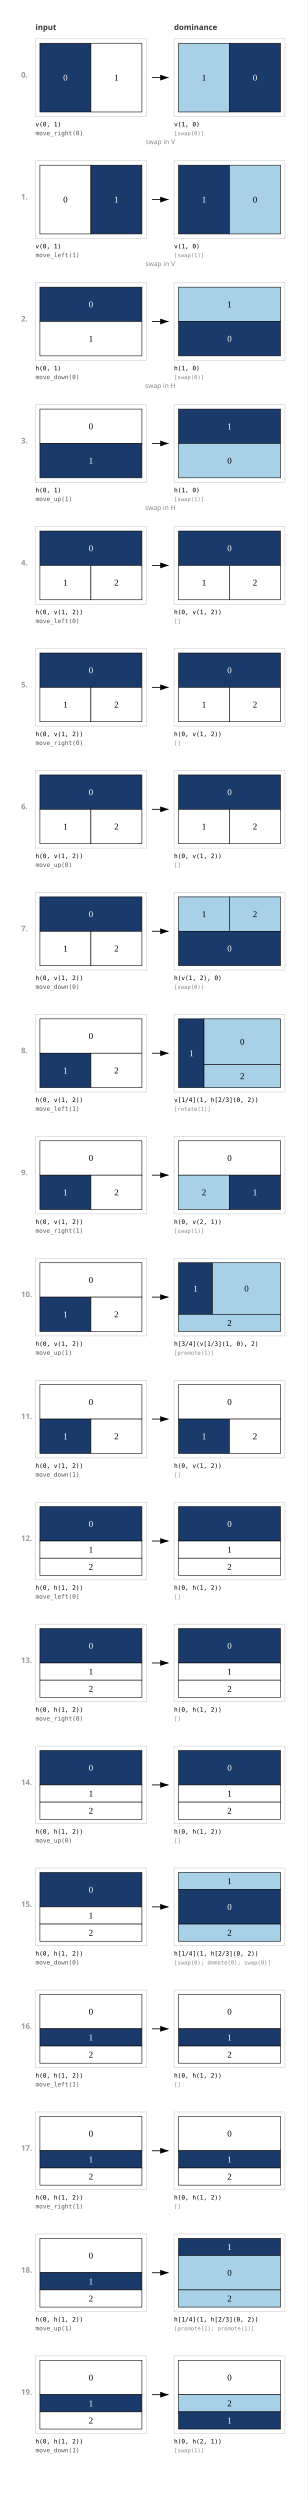
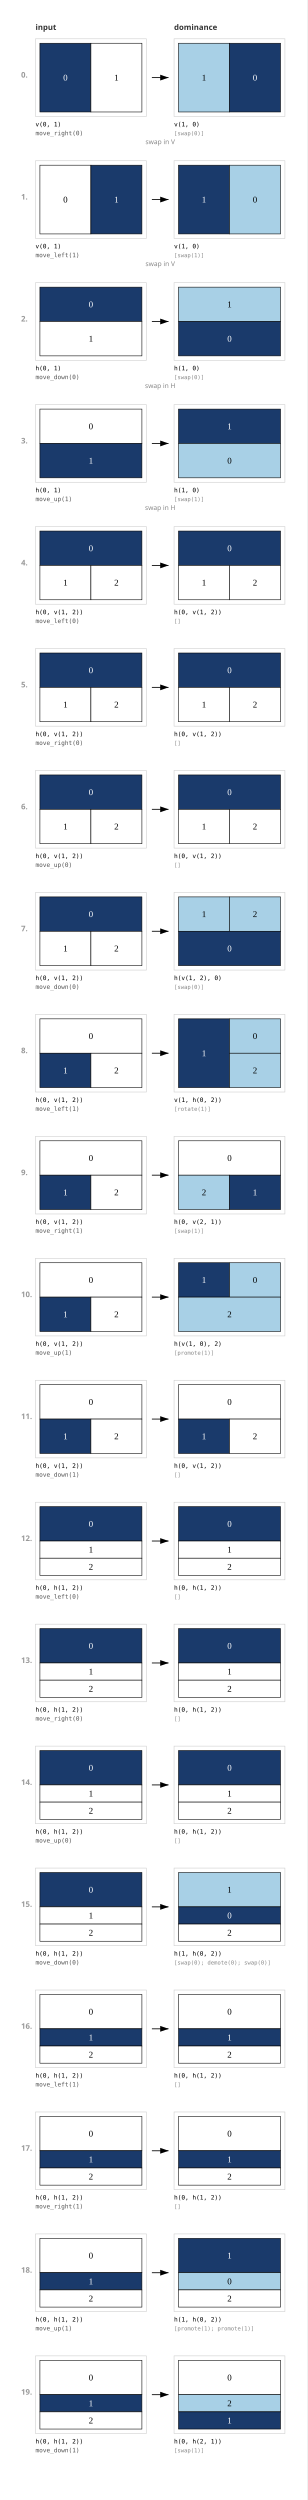
<svg xmlns="http://www.w3.org/2000/svg" width="554" height="4510">
  <rect width="554" height="4510" fill="white" />
  <defs>
    <marker id="arrow" markerWidth="10" markerHeight="7" refX="10" refY="3.5" orient="auto">
      <polygon points="0 0, 10 3.5, 0 7" fill="black" />
    </marker>
  </defs>
  <text x="64" y="54" font-size="14" font-weight="bold" font-family="sans-serif" fill="#333">input</text>
  <text x="314" y="54" font-size="14" font-weight="bold" font-family="sans-serif" fill="#333">dominance</text>
  <text x="38" y="140" font-size="14" font-weight="bold" font-family="sans-serif" fill="#999">0.</text>
  <rect x="64" y="70" width="200" height="140" fill="none" stroke="#ccc" stroke-width="1" />
  <rect x="72" y="78" width="92" height="124" fill="#1a3a6b" stroke="black" stroke-width="1" />
  <text x="118" y="140" text-anchor="middle" dominant-baseline="central" font-size="16" fill="white">0</text>
  <rect x="164" y="78" width="92" height="124" fill="white" stroke="black" stroke-width="1" />
  <text x="210" y="140" text-anchor="middle" dominant-baseline="central" font-size="16" fill="black">1</text>
  <line x1="274" y1="140" x2="304" y2="140" stroke="black" stroke-width="1.5" marker-end="url(#arrow)" />
  <rect x="314" y="70" width="200" height="140" fill="none" stroke="#ccc" stroke-width="1" />
  <rect x="322" y="78" width="92" height="124" fill="#a8d0e6" stroke="black" stroke-width="1" />
  <text x="368" y="140" text-anchor="middle" dominant-baseline="central" font-size="16" fill="black">1</text>
  <rect x="414" y="78" width="92" height="124" fill="#1a3a6b" stroke="black" stroke-width="1" />
  <text x="460" y="140" text-anchor="middle" dominant-baseline="central" font-size="16" fill="white">0</text>
  <text x="64" y="228" font-size="11" font-family="monospace">v(0, 1)</text>
  <text x="314" y="228" font-size="11" font-family="monospace">v(1, 0)</text>
  <text x="64" y="244" font-size="11" font-family="monospace" fill="#555">move_right(0)</text>
  <text x="314" y="244" font-size="10" font-family="monospace" fill="#888">[swap(0)]</text>
  <text x="289" y="260" text-anchor="middle" font-size="12" font-family="sans-serif" fill="#888">swap in V</text>
  <text x="38" y="360" font-size="14" font-weight="bold" font-family="sans-serif" fill="#999">1.</text>
  <rect x="64" y="290" width="200" height="140" fill="none" stroke="#ccc" stroke-width="1" />
  <rect x="72" y="298" width="92" height="124" fill="white" stroke="black" stroke-width="1" />
  <text x="118" y="360" text-anchor="middle" dominant-baseline="central" font-size="16" fill="black">0</text>
  <rect x="164" y="298" width="92" height="124" fill="#1a3a6b" stroke="black" stroke-width="1" />
  <text x="210" y="360" text-anchor="middle" dominant-baseline="central" font-size="16" fill="white">1</text>
  <line x1="274" y1="360" x2="304" y2="360" stroke="black" stroke-width="1.5" marker-end="url(#arrow)" />
  <rect x="314" y="290" width="200" height="140" fill="none" stroke="#ccc" stroke-width="1" />
  <rect x="322" y="298" width="92" height="124" fill="#1a3a6b" stroke="black" stroke-width="1" />
  <text x="368" y="360" text-anchor="middle" dominant-baseline="central" font-size="16" fill="white">1</text>
  <rect x="414" y="298" width="92" height="124" fill="#a8d0e6" stroke="black" stroke-width="1" />
  <text x="460" y="360" text-anchor="middle" dominant-baseline="central" font-size="16" fill="black">0</text>
  <text x="64" y="448" font-size="11" font-family="monospace">v(0, 1)</text>
  <text x="314" y="448" font-size="11" font-family="monospace">v(1, 0)</text>
  <text x="64" y="464" font-size="11" font-family="monospace" fill="#555">move_left(1)</text>
  <text x="314" y="464" font-size="10" font-family="monospace" fill="#888">[swap(1)]</text>
  <text x="289" y="480" text-anchor="middle" font-size="12" font-family="sans-serif" fill="#888">swap in V</text>
  <text x="38" y="580" font-size="14" font-weight="bold" font-family="sans-serif" fill="#999">2.</text>
  <rect x="64" y="510" width="200" height="140" fill="none" stroke="#ccc" stroke-width="1" />
  <rect x="72" y="518" width="184" height="62" fill="#1a3a6b" stroke="black" stroke-width="1" />
  <text x="164" y="549" text-anchor="middle" dominant-baseline="central" font-size="16" fill="white">0</text>
  <rect x="72" y="580" width="184" height="62" fill="white" stroke="black" stroke-width="1" />
  <text x="164" y="611" text-anchor="middle" dominant-baseline="central" font-size="16" fill="black">1</text>
  <line x1="274" y1="580" x2="304" y2="580" stroke="black" stroke-width="1.5" marker-end="url(#arrow)" />
  <rect x="314" y="510" width="200" height="140" fill="none" stroke="#ccc" stroke-width="1" />
  <rect x="322" y="518" width="184" height="62" fill="#a8d0e6" stroke="black" stroke-width="1" />
  <text x="414" y="549" text-anchor="middle" dominant-baseline="central" font-size="16" fill="black">1</text>
  <rect x="322" y="580" width="184" height="62" fill="#1a3a6b" stroke="black" stroke-width="1" />
  <text x="414" y="611" text-anchor="middle" dominant-baseline="central" font-size="16" fill="white">0</text>
  <text x="64" y="668" font-size="11" font-family="monospace">h(0, 1)</text>
  <text x="314" y="668" font-size="11" font-family="monospace">h(1, 0)</text>
  <text x="64" y="684" font-size="11" font-family="monospace" fill="#555">move_down(0)</text>
  <text x="314" y="684" font-size="10" font-family="monospace" fill="#888">[swap(0)]</text>
  <text x="289" y="700" text-anchor="middle" font-size="12" font-family="sans-serif" fill="#888">swap in H</text>
  <text x="38" y="800" font-size="14" font-weight="bold" font-family="sans-serif" fill="#999">3.</text>
  <rect x="64" y="730" width="200" height="140" fill="none" stroke="#ccc" stroke-width="1" />
  <rect x="72" y="738" width="184" height="62" fill="white" stroke="black" stroke-width="1" />
  <text x="164" y="769" text-anchor="middle" dominant-baseline="central" font-size="16" fill="black">0</text>
  <rect x="72" y="800" width="184" height="62" fill="#1a3a6b" stroke="black" stroke-width="1" />
  <text x="164" y="831" text-anchor="middle" dominant-baseline="central" font-size="16" fill="white">1</text>
  <line x1="274" y1="800" x2="304" y2="800" stroke="black" stroke-width="1.5" marker-end="url(#arrow)" />
  <rect x="314" y="730" width="200" height="140" fill="none" stroke="#ccc" stroke-width="1" />
  <rect x="322" y="738" width="184" height="62" fill="#1a3a6b" stroke="black" stroke-width="1" />
  <text x="414" y="769" text-anchor="middle" dominant-baseline="central" font-size="16" fill="white">1</text>
  <rect x="322" y="800" width="184" height="62" fill="#a8d0e6" stroke="black" stroke-width="1" />
  <text x="414" y="831" text-anchor="middle" dominant-baseline="central" font-size="16" fill="black">0</text>
  <text x="64" y="888" font-size="11" font-family="monospace">h(0, 1)</text>
  <text x="314" y="888" font-size="11" font-family="monospace">h(1, 0)</text>
  <text x="64" y="904" font-size="11" font-family="monospace" fill="#555">move_up(1)</text>
  <text x="314" y="904" font-size="10" font-family="monospace" fill="#888">[swap(1)]</text>
  <text x="289" y="920" text-anchor="middle" font-size="12" font-family="sans-serif" fill="#888">swap in H</text>
  <text x="38" y="1020" font-size="14" font-weight="bold" font-family="sans-serif" fill="#999">4.</text>
  <rect x="64" y="950" width="200" height="140" fill="none" stroke="#ccc" stroke-width="1" />
  <rect x="72" y="958" width="184" height="62" fill="#1a3a6b" stroke="black" stroke-width="1" />
  <text x="164" y="989" text-anchor="middle" dominant-baseline="central" font-size="16" fill="white">0</text>
  <rect x="72" y="1020" width="92" height="62" fill="white" stroke="black" stroke-width="1" />
  <text x="118" y="1051" text-anchor="middle" dominant-baseline="central" font-size="16" fill="black">1</text>
  <rect x="164" y="1020" width="92" height="62" fill="white" stroke="black" stroke-width="1" />
  <text x="210" y="1051" text-anchor="middle" dominant-baseline="central" font-size="16" fill="black">2</text>
  <line x1="274" y1="1020" x2="304" y2="1020" stroke="black" stroke-width="1.5" marker-end="url(#arrow)" />
  <rect x="314" y="950" width="200" height="140" fill="none" stroke="#ccc" stroke-width="1" />
  <rect x="322" y="958" width="184" height="62" fill="#1a3a6b" stroke="black" stroke-width="1" />
  <text x="414" y="989" text-anchor="middle" dominant-baseline="central" font-size="16" fill="white">0</text>
  <rect x="322" y="1020" width="92" height="62" fill="white" stroke="black" stroke-width="1" />
  <text x="368" y="1051" text-anchor="middle" dominant-baseline="central" font-size="16" fill="black">1</text>
  <rect x="414" y="1020" width="92" height="62" fill="white" stroke="black" stroke-width="1" />
  <text x="460" y="1051" text-anchor="middle" dominant-baseline="central" font-size="16" fill="black">2</text>
  <text x="64" y="1108" font-size="11" font-family="monospace">h(0, v(1, 2))</text>
  <text x="314" y="1108" font-size="11" font-family="monospace">h(0, v(1, 2))</text>
  <text x="64" y="1124" font-size="11" font-family="monospace" fill="#555">move_left(0)</text>
  <text x="314" y="1124" font-size="10" font-family="monospace" fill="#888">[]</text>
  <text x="38" y="1240" font-size="14" font-weight="bold" font-family="sans-serif" fill="#999">5.</text>
  <rect x="64" y="1170" width="200" height="140" fill="none" stroke="#ccc" stroke-width="1" />
  <rect x="72" y="1178" width="184" height="62" fill="#1a3a6b" stroke="black" stroke-width="1" />
  <text x="164" y="1209" text-anchor="middle" dominant-baseline="central" font-size="16" fill="white">0</text>
  <rect x="72" y="1240" width="92" height="62" fill="white" stroke="black" stroke-width="1" />
  <text x="118" y="1271" text-anchor="middle" dominant-baseline="central" font-size="16" fill="black">1</text>
  <rect x="164" y="1240" width="92" height="62" fill="white" stroke="black" stroke-width="1" />
  <text x="210" y="1271" text-anchor="middle" dominant-baseline="central" font-size="16" fill="black">2</text>
  <line x1="274" y1="1240" x2="304" y2="1240" stroke="black" stroke-width="1.5" marker-end="url(#arrow)" />
  <rect x="314" y="1170" width="200" height="140" fill="none" stroke="#ccc" stroke-width="1" />
  <rect x="322" y="1178" width="184" height="62" fill="#1a3a6b" stroke="black" stroke-width="1" />
  <text x="414" y="1209" text-anchor="middle" dominant-baseline="central" font-size="16" fill="white">0</text>
  <rect x="322" y="1240" width="92" height="62" fill="white" stroke="black" stroke-width="1" />
  <text x="368" y="1271" text-anchor="middle" dominant-baseline="central" font-size="16" fill="black">1</text>
  <rect x="414" y="1240" width="92" height="62" fill="white" stroke="black" stroke-width="1" />
  <text x="460" y="1271" text-anchor="middle" dominant-baseline="central" font-size="16" fill="black">2</text>
  <text x="64" y="1328" font-size="11" font-family="monospace">h(0, v(1, 2))</text>
  <text x="314" y="1328" font-size="11" font-family="monospace">h(0, v(1, 2))</text>
  <text x="64" y="1344" font-size="11" font-family="monospace" fill="#555">move_right(0)</text>
  <text x="314" y="1344" font-size="10" font-family="monospace" fill="#888">[]</text>
  <text x="38" y="1460" font-size="14" font-weight="bold" font-family="sans-serif" fill="#999">6.</text>
  <rect x="64" y="1390" width="200" height="140" fill="none" stroke="#ccc" stroke-width="1" />
  <rect x="72" y="1398" width="184" height="62" fill="#1a3a6b" stroke="black" stroke-width="1" />
  <text x="164" y="1429" text-anchor="middle" dominant-baseline="central" font-size="16" fill="white">0</text>
  <rect x="72" y="1460" width="92" height="62" fill="white" stroke="black" stroke-width="1" />
  <text x="118" y="1491" text-anchor="middle" dominant-baseline="central" font-size="16" fill="black">1</text>
  <rect x="164" y="1460" width="92" height="62" fill="white" stroke="black" stroke-width="1" />
  <text x="210" y="1491" text-anchor="middle" dominant-baseline="central" font-size="16" fill="black">2</text>
  <line x1="274" y1="1460" x2="304" y2="1460" stroke="black" stroke-width="1.5" marker-end="url(#arrow)" />
  <rect x="314" y="1390" width="200" height="140" fill="none" stroke="#ccc" stroke-width="1" />
  <rect x="322" y="1398" width="184" height="62" fill="#1a3a6b" stroke="black" stroke-width="1" />
  <text x="414" y="1429" text-anchor="middle" dominant-baseline="central" font-size="16" fill="white">0</text>
  <rect x="322" y="1460" width="92" height="62" fill="white" stroke="black" stroke-width="1" />
  <text x="368" y="1491" text-anchor="middle" dominant-baseline="central" font-size="16" fill="black">1</text>
  <rect x="414" y="1460" width="92" height="62" fill="white" stroke="black" stroke-width="1" />
  <text x="460" y="1491" text-anchor="middle" dominant-baseline="central" font-size="16" fill="black">2</text>
  <text x="64" y="1548" font-size="11" font-family="monospace">h(0, v(1, 2))</text>
  <text x="314" y="1548" font-size="11" font-family="monospace">h(0, v(1, 2))</text>
  <text x="64" y="1564" font-size="11" font-family="monospace" fill="#555">move_up(0)</text>
  <text x="314" y="1564" font-size="10" font-family="monospace" fill="#888">[]</text>
  <text x="38" y="1680" font-size="14" font-weight="bold" font-family="sans-serif" fill="#999">7.</text>
  <rect x="64" y="1610" width="200" height="140" fill="none" stroke="#ccc" stroke-width="1" />
  <rect x="72" y="1618" width="184" height="62" fill="#1a3a6b" stroke="black" stroke-width="1" />
  <text x="164" y="1649" text-anchor="middle" dominant-baseline="central" font-size="16" fill="white">0</text>
  <rect x="72" y="1680" width="92" height="62" fill="white" stroke="black" stroke-width="1" />
  <text x="118" y="1711" text-anchor="middle" dominant-baseline="central" font-size="16" fill="black">1</text>
  <rect x="164" y="1680" width="92" height="62" fill="white" stroke="black" stroke-width="1" />
  <text x="210" y="1711" text-anchor="middle" dominant-baseline="central" font-size="16" fill="black">2</text>
  <line x1="274" y1="1680" x2="304" y2="1680" stroke="black" stroke-width="1.5" marker-end="url(#arrow)" />
  <rect x="314" y="1610" width="200" height="140" fill="none" stroke="#ccc" stroke-width="1" />
  <rect x="322" y="1618" width="92" height="62" fill="#a8d0e6" stroke="black" stroke-width="1" />
  <text x="368" y="1649" text-anchor="middle" dominant-baseline="central" font-size="16" fill="black">1</text>
  <rect x="414" y="1618" width="92" height="62" fill="#a8d0e6" stroke="black" stroke-width="1" />
  <text x="460" y="1649" text-anchor="middle" dominant-baseline="central" font-size="16" fill="black">2</text>
  <rect x="322" y="1680" width="184" height="62" fill="#1a3a6b" stroke="black" stroke-width="1" />
  <text x="414" y="1711" text-anchor="middle" dominant-baseline="central" font-size="16" fill="white">0</text>
  <text x="64" y="1768" font-size="11" font-family="monospace">h(0, v(1, 2))</text>
  <text x="314" y="1768" font-size="11" font-family="monospace">h(v(1, 2), 0)</text>
  <text x="64" y="1784" font-size="11" font-family="monospace" fill="#555">move_down(0)</text>
  <text x="314" y="1784" font-size="10" font-family="monospace" fill="#888">[swap(0)]</text>
  <text x="38" y="1900" font-size="14" font-weight="bold" font-family="sans-serif" fill="#999">8.</text>
  <rect x="64" y="1830" width="200" height="140" fill="none" stroke="#ccc" stroke-width="1" />
  <rect x="72" y="1838" width="184" height="62" fill="white" stroke="black" stroke-width="1" />
  <text x="164" y="1869" text-anchor="middle" dominant-baseline="central" font-size="16" fill="black">0</text>
  <rect x="72" y="1900" width="92" height="62" fill="#1a3a6b" stroke="black" stroke-width="1" />
  <text x="118" y="1931" text-anchor="middle" dominant-baseline="central" font-size="16" fill="white">1</text>
  <rect x="164" y="1900" width="92" height="62" fill="white" stroke="black" stroke-width="1" />
  <text x="210" y="1931" text-anchor="middle" dominant-baseline="central" font-size="16" fill="black">2</text>
  <line x1="274" y1="1900" x2="304" y2="1900" stroke="black" stroke-width="1.5" marker-end="url(#arrow)" />
  <rect x="314" y="1830" width="200" height="140" fill="none" stroke="#ccc" stroke-width="1" />
-   <rect x="322" y="1838" width="46" height="124" fill="#1a3a6b" stroke="black" stroke-width="1" />
-   <text x="345" y="1900" text-anchor="middle" dominant-baseline="central" font-size="16" fill="white">1</text>
-   <rect x="368" y="1838" width="138" height="82.667" fill="#a8d0e6" stroke="black" stroke-width="1" />
-   <text x="437" y="1879.33" text-anchor="middle" dominant-baseline="central" font-size="16" fill="black">0</text>
-   <rect x="368" y="1920.67" width="138" height="41.333" fill="#a8d0e6" stroke="black" stroke-width="1" />
-   <text x="437" y="1941.33" text-anchor="middle" dominant-baseline="central" font-size="16" fill="black">2</text>
+   <rect x="322" y="1838" width="92" height="124" fill="#1a3a6b" stroke="black" stroke-width="1" />
+   <text x="368" y="1900" text-anchor="middle" dominant-baseline="central" font-size="16" fill="white">1</text>
+   <rect x="414" y="1838" width="92" height="62" fill="#a8d0e6" stroke="black" stroke-width="1" />
+   <text x="460" y="1869" text-anchor="middle" dominant-baseline="central" font-size="16" fill="black">0</text>
+   <rect x="414" y="1900" width="92" height="62" fill="#a8d0e6" stroke="black" stroke-width="1" />
+   <text x="460" y="1931" text-anchor="middle" dominant-baseline="central" font-size="16" fill="black">2</text>
  <text x="64" y="1988" font-size="11" font-family="monospace">h(0, v(1, 2))</text>
-   <text x="314" y="1988" font-size="11" font-family="monospace">v[1/4](1, h[2/3](0, 2))</text>
+   <text x="314" y="1988" font-size="11" font-family="monospace">v(1, h(0, 2))</text>
  <text x="64" y="2004" font-size="11" font-family="monospace" fill="#555">move_left(1)</text>
  <text x="314" y="2004" font-size="10" font-family="monospace" fill="#888">[rotate(1)]</text>
  <text x="38" y="2120" font-size="14" font-weight="bold" font-family="sans-serif" fill="#999">9.</text>
  <rect x="64" y="2050" width="200" height="140" fill="none" stroke="#ccc" stroke-width="1" />
  <rect x="72" y="2058" width="184" height="62" fill="white" stroke="black" stroke-width="1" />
  <text x="164" y="2089" text-anchor="middle" dominant-baseline="central" font-size="16" fill="black">0</text>
  <rect x="72" y="2120" width="92" height="62" fill="#1a3a6b" stroke="black" stroke-width="1" />
  <text x="118" y="2151" text-anchor="middle" dominant-baseline="central" font-size="16" fill="white">1</text>
  <rect x="164" y="2120" width="92" height="62" fill="white" stroke="black" stroke-width="1" />
  <text x="210" y="2151" text-anchor="middle" dominant-baseline="central" font-size="16" fill="black">2</text>
  <line x1="274" y1="2120" x2="304" y2="2120" stroke="black" stroke-width="1.5" marker-end="url(#arrow)" />
  <rect x="314" y="2050" width="200" height="140" fill="none" stroke="#ccc" stroke-width="1" />
  <rect x="322" y="2058" width="184" height="62" fill="white" stroke="black" stroke-width="1" />
  <text x="414" y="2089" text-anchor="middle" dominant-baseline="central" font-size="16" fill="black">0</text>
  <rect x="322" y="2120" width="92" height="62" fill="#a8d0e6" stroke="black" stroke-width="1" />
  <text x="368" y="2151" text-anchor="middle" dominant-baseline="central" font-size="16" fill="black">2</text>
  <rect x="414" y="2120" width="92" height="62" fill="#1a3a6b" stroke="black" stroke-width="1" />
  <text x="460" y="2151" text-anchor="middle" dominant-baseline="central" font-size="16" fill="white">1</text>
  <text x="64" y="2208" font-size="11" font-family="monospace">h(0, v(1, 2))</text>
  <text x="314" y="2208" font-size="11" font-family="monospace">h(0, v(2, 1))</text>
  <text x="64" y="2224" font-size="11" font-family="monospace" fill="#555">move_right(1)</text>
  <text x="314" y="2224" font-size="10" font-family="monospace" fill="#888">[swap(1)]</text>
  <text x="38" y="2340" font-size="14" font-weight="bold" font-family="sans-serif" fill="#999">10.</text>
  <rect x="64" y="2270" width="200" height="140" fill="none" stroke="#ccc" stroke-width="1" />
  <rect x="72" y="2278" width="184" height="62" fill="white" stroke="black" stroke-width="1" />
  <text x="164" y="2309" text-anchor="middle" dominant-baseline="central" font-size="16" fill="black">0</text>
  <rect x="72" y="2340" width="92" height="62" fill="#1a3a6b" stroke="black" stroke-width="1" />
  <text x="118" y="2371" text-anchor="middle" dominant-baseline="central" font-size="16" fill="white">1</text>
  <rect x="164" y="2340" width="92" height="62" fill="white" stroke="black" stroke-width="1" />
  <text x="210" y="2371" text-anchor="middle" dominant-baseline="central" font-size="16" fill="black">2</text>
  <line x1="274" y1="2340" x2="304" y2="2340" stroke="black" stroke-width="1.5" marker-end="url(#arrow)" />
  <rect x="314" y="2270" width="200" height="140" fill="none" stroke="#ccc" stroke-width="1" />
-   <rect x="322" y="2278" width="61.333" height="93" fill="#1a3a6b" stroke="black" stroke-width="1" />
-   <text x="352.667" y="2324.5" text-anchor="middle" dominant-baseline="central" font-size="16" fill="white">1</text>
-   <rect x="383.333" y="2278" width="122.667" height="93" fill="#a8d0e6" stroke="black" stroke-width="1" />
-   <text x="444.667" y="2324.5" text-anchor="middle" dominant-baseline="central" font-size="16" fill="black">0</text>
-   <rect x="322" y="2371" width="184" height="31" fill="#a8d0e6" stroke="black" stroke-width="1" />
-   <text x="414" y="2386.5" text-anchor="middle" dominant-baseline="central" font-size="16" fill="black">2</text>
+   <rect x="322" y="2278" width="92" height="62" fill="#1a3a6b" stroke="black" stroke-width="1" />
+   <text x="368" y="2309" text-anchor="middle" dominant-baseline="central" font-size="16" fill="white">1</text>
+   <rect x="414" y="2278" width="92" height="62" fill="#a8d0e6" stroke="black" stroke-width="1" />
+   <text x="460" y="2309" text-anchor="middle" dominant-baseline="central" font-size="16" fill="black">0</text>
+   <rect x="322" y="2340" width="184" height="62" fill="#a8d0e6" stroke="black" stroke-width="1" />
+   <text x="414" y="2371" text-anchor="middle" dominant-baseline="central" font-size="16" fill="black">2</text>
  <text x="64" y="2428" font-size="11" font-family="monospace">h(0, v(1, 2))</text>
-   <text x="314" y="2428" font-size="11" font-family="monospace">h[3/4](v[1/3](1, 0), 2)</text>
+   <text x="314" y="2428" font-size="11" font-family="monospace">h(v(1, 0), 2)</text>
  <text x="64" y="2444" font-size="11" font-family="monospace" fill="#555">move_up(1)</text>
  <text x="314" y="2444" font-size="10" font-family="monospace" fill="#888">[promote(1)]</text>
  <text x="38" y="2560" font-size="14" font-weight="bold" font-family="sans-serif" fill="#999">11.</text>
  <rect x="64" y="2490" width="200" height="140" fill="none" stroke="#ccc" stroke-width="1" />
  <rect x="72" y="2498" width="184" height="62" fill="white" stroke="black" stroke-width="1" />
  <text x="164" y="2529" text-anchor="middle" dominant-baseline="central" font-size="16" fill="black">0</text>
  <rect x="72" y="2560" width="92" height="62" fill="#1a3a6b" stroke="black" stroke-width="1" />
  <text x="118" y="2591" text-anchor="middle" dominant-baseline="central" font-size="16" fill="white">1</text>
  <rect x="164" y="2560" width="92" height="62" fill="white" stroke="black" stroke-width="1" />
  <text x="210" y="2591" text-anchor="middle" dominant-baseline="central" font-size="16" fill="black">2</text>
  <line x1="274" y1="2560" x2="304" y2="2560" stroke="black" stroke-width="1.5" marker-end="url(#arrow)" />
  <rect x="314" y="2490" width="200" height="140" fill="none" stroke="#ccc" stroke-width="1" />
  <rect x="322" y="2498" width="184" height="62" fill="white" stroke="black" stroke-width="1" />
  <text x="414" y="2529" text-anchor="middle" dominant-baseline="central" font-size="16" fill="black">0</text>
  <rect x="322" y="2560" width="92" height="62" fill="#1a3a6b" stroke="black" stroke-width="1" />
  <text x="368" y="2591" text-anchor="middle" dominant-baseline="central" font-size="16" fill="white">1</text>
  <rect x="414" y="2560" width="92" height="62" fill="white" stroke="black" stroke-width="1" />
  <text x="460" y="2591" text-anchor="middle" dominant-baseline="central" font-size="16" fill="black">2</text>
  <text x="64" y="2648" font-size="11" font-family="monospace">h(0, v(1, 2))</text>
  <text x="314" y="2648" font-size="11" font-family="monospace">h(0, v(1, 2))</text>
  <text x="64" y="2664" font-size="11" font-family="monospace" fill="#555">move_down(1)</text>
  <text x="314" y="2664" font-size="10" font-family="monospace" fill="#888">[]</text>
  <text x="38" y="2780" font-size="14" font-weight="bold" font-family="sans-serif" fill="#999">12.</text>
  <rect x="64" y="2710" width="200" height="140" fill="none" stroke="#ccc" stroke-width="1" />
  <rect x="72" y="2718" width="184" height="62" fill="#1a3a6b" stroke="black" stroke-width="1" />
  <text x="164" y="2749" text-anchor="middle" dominant-baseline="central" font-size="16" fill="white">0</text>
  <rect x="72" y="2780" width="184" height="31" fill="white" stroke="black" stroke-width="1" />
  <text x="164" y="2795.5" text-anchor="middle" dominant-baseline="central" font-size="16" fill="black">1</text>
  <rect x="72" y="2811" width="184" height="31" fill="white" stroke="black" stroke-width="1" />
  <text x="164" y="2826.5" text-anchor="middle" dominant-baseline="central" font-size="16" fill="black">2</text>
  <line x1="274" y1="2780" x2="304" y2="2780" stroke="black" stroke-width="1.5" marker-end="url(#arrow)" />
  <rect x="314" y="2710" width="200" height="140" fill="none" stroke="#ccc" stroke-width="1" />
  <rect x="322" y="2718" width="184" height="62" fill="#1a3a6b" stroke="black" stroke-width="1" />
  <text x="414" y="2749" text-anchor="middle" dominant-baseline="central" font-size="16" fill="white">0</text>
  <rect x="322" y="2780" width="184" height="31" fill="white" stroke="black" stroke-width="1" />
  <text x="414" y="2795.5" text-anchor="middle" dominant-baseline="central" font-size="16" fill="black">1</text>
  <rect x="322" y="2811" width="184" height="31" fill="white" stroke="black" stroke-width="1" />
  <text x="414" y="2826.5" text-anchor="middle" dominant-baseline="central" font-size="16" fill="black">2</text>
  <text x="64" y="2868" font-size="11" font-family="monospace">h(0, h(1, 2))</text>
  <text x="314" y="2868" font-size="11" font-family="monospace">h(0, h(1, 2))</text>
  <text x="64" y="2884" font-size="11" font-family="monospace" fill="#555">move_left(0)</text>
  <text x="314" y="2884" font-size="10" font-family="monospace" fill="#888">[]</text>
  <text x="38" y="3000" font-size="14" font-weight="bold" font-family="sans-serif" fill="#999">13.</text>
  <rect x="64" y="2930" width="200" height="140" fill="none" stroke="#ccc" stroke-width="1" />
  <rect x="72" y="2938" width="184" height="62" fill="#1a3a6b" stroke="black" stroke-width="1" />
  <text x="164" y="2969" text-anchor="middle" dominant-baseline="central" font-size="16" fill="white">0</text>
  <rect x="72" y="3000" width="184" height="31" fill="white" stroke="black" stroke-width="1" />
  <text x="164" y="3015.5" text-anchor="middle" dominant-baseline="central" font-size="16" fill="black">1</text>
  <rect x="72" y="3031" width="184" height="31" fill="white" stroke="black" stroke-width="1" />
  <text x="164" y="3046.5" text-anchor="middle" dominant-baseline="central" font-size="16" fill="black">2</text>
  <line x1="274" y1="3000" x2="304" y2="3000" stroke="black" stroke-width="1.5" marker-end="url(#arrow)" />
  <rect x="314" y="2930" width="200" height="140" fill="none" stroke="#ccc" stroke-width="1" />
  <rect x="322" y="2938" width="184" height="62" fill="#1a3a6b" stroke="black" stroke-width="1" />
  <text x="414" y="2969" text-anchor="middle" dominant-baseline="central" font-size="16" fill="white">0</text>
  <rect x="322" y="3000" width="184" height="31" fill="white" stroke="black" stroke-width="1" />
  <text x="414" y="3015.5" text-anchor="middle" dominant-baseline="central" font-size="16" fill="black">1</text>
  <rect x="322" y="3031" width="184" height="31" fill="white" stroke="black" stroke-width="1" />
  <text x="414" y="3046.5" text-anchor="middle" dominant-baseline="central" font-size="16" fill="black">2</text>
  <text x="64" y="3088" font-size="11" font-family="monospace">h(0, h(1, 2))</text>
  <text x="314" y="3088" font-size="11" font-family="monospace">h(0, h(1, 2))</text>
  <text x="64" y="3104" font-size="11" font-family="monospace" fill="#555">move_right(0)</text>
  <text x="314" y="3104" font-size="10" font-family="monospace" fill="#888">[]</text>
  <text x="38" y="3220" font-size="14" font-weight="bold" font-family="sans-serif" fill="#999">14.</text>
  <rect x="64" y="3150" width="200" height="140" fill="none" stroke="#ccc" stroke-width="1" />
  <rect x="72" y="3158" width="184" height="62" fill="#1a3a6b" stroke="black" stroke-width="1" />
  <text x="164" y="3189" text-anchor="middle" dominant-baseline="central" font-size="16" fill="white">0</text>
  <rect x="72" y="3220" width="184" height="31" fill="white" stroke="black" stroke-width="1" />
  <text x="164" y="3235.5" text-anchor="middle" dominant-baseline="central" font-size="16" fill="black">1</text>
  <rect x="72" y="3251" width="184" height="31" fill="white" stroke="black" stroke-width="1" />
  <text x="164" y="3266.5" text-anchor="middle" dominant-baseline="central" font-size="16" fill="black">2</text>
  <line x1="274" y1="3220" x2="304" y2="3220" stroke="black" stroke-width="1.5" marker-end="url(#arrow)" />
  <rect x="314" y="3150" width="200" height="140" fill="none" stroke="#ccc" stroke-width="1" />
  <rect x="322" y="3158" width="184" height="62" fill="#1a3a6b" stroke="black" stroke-width="1" />
  <text x="414" y="3189" text-anchor="middle" dominant-baseline="central" font-size="16" fill="white">0</text>
  <rect x="322" y="3220" width="184" height="31" fill="white" stroke="black" stroke-width="1" />
  <text x="414" y="3235.5" text-anchor="middle" dominant-baseline="central" font-size="16" fill="black">1</text>
  <rect x="322" y="3251" width="184" height="31" fill="white" stroke="black" stroke-width="1" />
  <text x="414" y="3266.5" text-anchor="middle" dominant-baseline="central" font-size="16" fill="black">2</text>
  <text x="64" y="3308" font-size="11" font-family="monospace">h(0, h(1, 2))</text>
  <text x="314" y="3308" font-size="11" font-family="monospace">h(0, h(1, 2))</text>
  <text x="64" y="3324" font-size="11" font-family="monospace" fill="#555">move_up(0)</text>
  <text x="314" y="3324" font-size="10" font-family="monospace" fill="#888">[]</text>
  <text x="38" y="3440" font-size="14" font-weight="bold" font-family="sans-serif" fill="#999">15.</text>
  <rect x="64" y="3370" width="200" height="140" fill="none" stroke="#ccc" stroke-width="1" />
  <rect x="72" y="3378" width="184" height="62" fill="#1a3a6b" stroke="black" stroke-width="1" />
  <text x="164" y="3409" text-anchor="middle" dominant-baseline="central" font-size="16" fill="white">0</text>
  <rect x="72" y="3440" width="184" height="31" fill="white" stroke="black" stroke-width="1" />
  <text x="164" y="3455.5" text-anchor="middle" dominant-baseline="central" font-size="16" fill="black">1</text>
  <rect x="72" y="3471" width="184" height="31" fill="white" stroke="black" stroke-width="1" />
  <text x="164" y="3486.5" text-anchor="middle" dominant-baseline="central" font-size="16" fill="black">2</text>
  <line x1="274" y1="3440" x2="304" y2="3440" stroke="black" stroke-width="1.5" marker-end="url(#arrow)" />
  <rect x="314" y="3370" width="200" height="140" fill="none" stroke="#ccc" stroke-width="1" />
-   <rect x="322" y="3378" width="184" height="31" fill="#a8d0e6" stroke="black" stroke-width="1" />
-   <text x="414" y="3393.5" text-anchor="middle" dominant-baseline="central" font-size="16" fill="black">1</text>
-   <rect x="322" y="3409" width="184" height="62" fill="#1a3a6b" stroke="black" stroke-width="1" />
-   <text x="414" y="3440" text-anchor="middle" dominant-baseline="central" font-size="16" fill="white">0</text>
-   <rect x="322" y="3471" width="184" height="31" fill="#a8d0e6" stroke="black" stroke-width="1" />
+   <rect x="322" y="3378" width="184" height="62" fill="#a8d0e6" stroke="black" stroke-width="1" />
+   <text x="414" y="3409" text-anchor="middle" dominant-baseline="central" font-size="16" fill="black">1</text>
+   <rect x="322" y="3440" width="184" height="31" fill="#1a3a6b" stroke="black" stroke-width="1" />
+   <text x="414" y="3455.5" text-anchor="middle" dominant-baseline="central" font-size="16" fill="white">0</text>
+   <rect x="322" y="3471" width="184" height="31" fill="white" stroke="black" stroke-width="1" />
  <text x="414" y="3486.5" text-anchor="middle" dominant-baseline="central" font-size="16" fill="black">2</text>
  <text x="64" y="3528" font-size="11" font-family="monospace">h(0, h(1, 2))</text>
-   <text x="314" y="3528" font-size="11" font-family="monospace">h[1/4](1, h[2/3](0, 2))</text>
+   <text x="314" y="3528" font-size="11" font-family="monospace">h(1, h(0, 2))</text>
  <text x="64" y="3544" font-size="11" font-family="monospace" fill="#555">move_down(0)</text>
  <text x="314" y="3544" font-size="10" font-family="monospace" fill="#888">[swap(0); demote(0); swap(0)]</text>
  <text x="38" y="3660" font-size="14" font-weight="bold" font-family="sans-serif" fill="#999">16.</text>
  <rect x="64" y="3590" width="200" height="140" fill="none" stroke="#ccc" stroke-width="1" />
  <rect x="72" y="3598" width="184" height="62" fill="white" stroke="black" stroke-width="1" />
  <text x="164" y="3629" text-anchor="middle" dominant-baseline="central" font-size="16" fill="black">0</text>
  <rect x="72" y="3660" width="184" height="31" fill="#1a3a6b" stroke="black" stroke-width="1" />
  <text x="164" y="3675.5" text-anchor="middle" dominant-baseline="central" font-size="16" fill="white">1</text>
  <rect x="72" y="3691" width="184" height="31" fill="white" stroke="black" stroke-width="1" />
  <text x="164" y="3706.5" text-anchor="middle" dominant-baseline="central" font-size="16" fill="black">2</text>
  <line x1="274" y1="3660" x2="304" y2="3660" stroke="black" stroke-width="1.5" marker-end="url(#arrow)" />
  <rect x="314" y="3590" width="200" height="140" fill="none" stroke="#ccc" stroke-width="1" />
  <rect x="322" y="3598" width="184" height="62" fill="white" stroke="black" stroke-width="1" />
  <text x="414" y="3629" text-anchor="middle" dominant-baseline="central" font-size="16" fill="black">0</text>
  <rect x="322" y="3660" width="184" height="31" fill="#1a3a6b" stroke="black" stroke-width="1" />
  <text x="414" y="3675.5" text-anchor="middle" dominant-baseline="central" font-size="16" fill="white">1</text>
  <rect x="322" y="3691" width="184" height="31" fill="white" stroke="black" stroke-width="1" />
  <text x="414" y="3706.5" text-anchor="middle" dominant-baseline="central" font-size="16" fill="black">2</text>
  <text x="64" y="3748" font-size="11" font-family="monospace">h(0, h(1, 2))</text>
  <text x="314" y="3748" font-size="11" font-family="monospace">h(0, h(1, 2))</text>
  <text x="64" y="3764" font-size="11" font-family="monospace" fill="#555">move_left(1)</text>
  <text x="314" y="3764" font-size="10" font-family="monospace" fill="#888">[]</text>
  <text x="38" y="3880" font-size="14" font-weight="bold" font-family="sans-serif" fill="#999">17.</text>
  <rect x="64" y="3810" width="200" height="140" fill="none" stroke="#ccc" stroke-width="1" />
  <rect x="72" y="3818" width="184" height="62" fill="white" stroke="black" stroke-width="1" />
  <text x="164" y="3849" text-anchor="middle" dominant-baseline="central" font-size="16" fill="black">0</text>
  <rect x="72" y="3880" width="184" height="31" fill="#1a3a6b" stroke="black" stroke-width="1" />
  <text x="164" y="3895.5" text-anchor="middle" dominant-baseline="central" font-size="16" fill="white">1</text>
  <rect x="72" y="3911" width="184" height="31" fill="white" stroke="black" stroke-width="1" />
  <text x="164" y="3926.5" text-anchor="middle" dominant-baseline="central" font-size="16" fill="black">2</text>
  <line x1="274" y1="3880" x2="304" y2="3880" stroke="black" stroke-width="1.5" marker-end="url(#arrow)" />
  <rect x="314" y="3810" width="200" height="140" fill="none" stroke="#ccc" stroke-width="1" />
  <rect x="322" y="3818" width="184" height="62" fill="white" stroke="black" stroke-width="1" />
  <text x="414" y="3849" text-anchor="middle" dominant-baseline="central" font-size="16" fill="black">0</text>
  <rect x="322" y="3880" width="184" height="31" fill="#1a3a6b" stroke="black" stroke-width="1" />
  <text x="414" y="3895.5" text-anchor="middle" dominant-baseline="central" font-size="16" fill="white">1</text>
  <rect x="322" y="3911" width="184" height="31" fill="white" stroke="black" stroke-width="1" />
  <text x="414" y="3926.5" text-anchor="middle" dominant-baseline="central" font-size="16" fill="black">2</text>
  <text x="64" y="3968" font-size="11" font-family="monospace">h(0, h(1, 2))</text>
  <text x="314" y="3968" font-size="11" font-family="monospace">h(0, h(1, 2))</text>
  <text x="64" y="3984" font-size="11" font-family="monospace" fill="#555">move_right(1)</text>
  <text x="314" y="3984" font-size="10" font-family="monospace" fill="#888">[]</text>
  <text x="38" y="4100" font-size="14" font-weight="bold" font-family="sans-serif" fill="#999">18.</text>
  <rect x="64" y="4030" width="200" height="140" fill="none" stroke="#ccc" stroke-width="1" />
  <rect x="72" y="4038" width="184" height="62" fill="white" stroke="black" stroke-width="1" />
  <text x="164" y="4069" text-anchor="middle" dominant-baseline="central" font-size="16" fill="black">0</text>
  <rect x="72" y="4100" width="184" height="31" fill="#1a3a6b" stroke="black" stroke-width="1" />
  <text x="164" y="4115.5" text-anchor="middle" dominant-baseline="central" font-size="16" fill="white">1</text>
  <rect x="72" y="4131" width="184" height="31" fill="white" stroke="black" stroke-width="1" />
  <text x="164" y="4146.5" text-anchor="middle" dominant-baseline="central" font-size="16" fill="black">2</text>
  <line x1="274" y1="4100" x2="304" y2="4100" stroke="black" stroke-width="1.5" marker-end="url(#arrow)" />
  <rect x="314" y="4030" width="200" height="140" fill="none" stroke="#ccc" stroke-width="1" />
-   <rect x="322" y="4038" width="184" height="31" fill="#1a3a6b" stroke="black" stroke-width="1" />
-   <text x="414" y="4053.5" text-anchor="middle" dominant-baseline="central" font-size="16" fill="white">1</text>
-   <rect x="322" y="4069" width="184" height="62" fill="#a8d0e6" stroke="black" stroke-width="1" />
-   <text x="414" y="4100" text-anchor="middle" dominant-baseline="central" font-size="16" fill="black">0</text>
-   <rect x="322" y="4131" width="184" height="31" fill="#a8d0e6" stroke="black" stroke-width="1" />
+   <rect x="322" y="4038" width="184" height="62" fill="#1a3a6b" stroke="black" stroke-width="1" />
+   <text x="414" y="4069" text-anchor="middle" dominant-baseline="central" font-size="16" fill="white">1</text>
+   <rect x="322" y="4100" width="184" height="31" fill="#a8d0e6" stroke="black" stroke-width="1" />
+   <text x="414" y="4115.5" text-anchor="middle" dominant-baseline="central" font-size="16" fill="black">0</text>
+   <rect x="322" y="4131" width="184" height="31" fill="white" stroke="black" stroke-width="1" />
  <text x="414" y="4146.5" text-anchor="middle" dominant-baseline="central" font-size="16" fill="black">2</text>
  <text x="64" y="4188" font-size="11" font-family="monospace">h(0, h(1, 2))</text>
-   <text x="314" y="4188" font-size="11" font-family="monospace">h[1/4](1, h[2/3](0, 2))</text>
+   <text x="314" y="4188" font-size="11" font-family="monospace">h(1, h(0, 2))</text>
  <text x="64" y="4204" font-size="11" font-family="monospace" fill="#555">move_up(1)</text>
  <text x="314" y="4204" font-size="10" font-family="monospace" fill="#888">[promote(1); promote(1)]</text>
  <text x="38" y="4320" font-size="14" font-weight="bold" font-family="sans-serif" fill="#999">19.</text>
  <rect x="64" y="4250" width="200" height="140" fill="none" stroke="#ccc" stroke-width="1" />
  <rect x="72" y="4258" width="184" height="62" fill="white" stroke="black" stroke-width="1" />
  <text x="164" y="4289" text-anchor="middle" dominant-baseline="central" font-size="16" fill="black">0</text>
  <rect x="72" y="4320" width="184" height="31" fill="#1a3a6b" stroke="black" stroke-width="1" />
  <text x="164" y="4335.5" text-anchor="middle" dominant-baseline="central" font-size="16" fill="white">1</text>
  <rect x="72" y="4351" width="184" height="31" fill="white" stroke="black" stroke-width="1" />
  <text x="164" y="4366.5" text-anchor="middle" dominant-baseline="central" font-size="16" fill="black">2</text>
  <line x1="274" y1="4320" x2="304" y2="4320" stroke="black" stroke-width="1.5" marker-end="url(#arrow)" />
  <rect x="314" y="4250" width="200" height="140" fill="none" stroke="#ccc" stroke-width="1" />
  <rect x="322" y="4258" width="184" height="62" fill="white" stroke="black" stroke-width="1" />
  <text x="414" y="4289" text-anchor="middle" dominant-baseline="central" font-size="16" fill="black">0</text>
  <rect x="322" y="4320" width="184" height="31" fill="#a8d0e6" stroke="black" stroke-width="1" />
  <text x="414" y="4335.5" text-anchor="middle" dominant-baseline="central" font-size="16" fill="black">2</text>
  <rect x="322" y="4351" width="184" height="31" fill="#1a3a6b" stroke="black" stroke-width="1" />
  <text x="414" y="4366.5" text-anchor="middle" dominant-baseline="central" font-size="16" fill="white">1</text>
  <text x="64" y="4408" font-size="11" font-family="monospace">h(0, h(1, 2))</text>
  <text x="314" y="4408" font-size="11" font-family="monospace">h(0, h(2, 1))</text>
  <text x="64" y="4424" font-size="11" font-family="monospace" fill="#555">move_down(1)</text>
  <text x="314" y="4424" font-size="10" font-family="monospace" fill="#888">[swap(1)]</text>
</svg>
